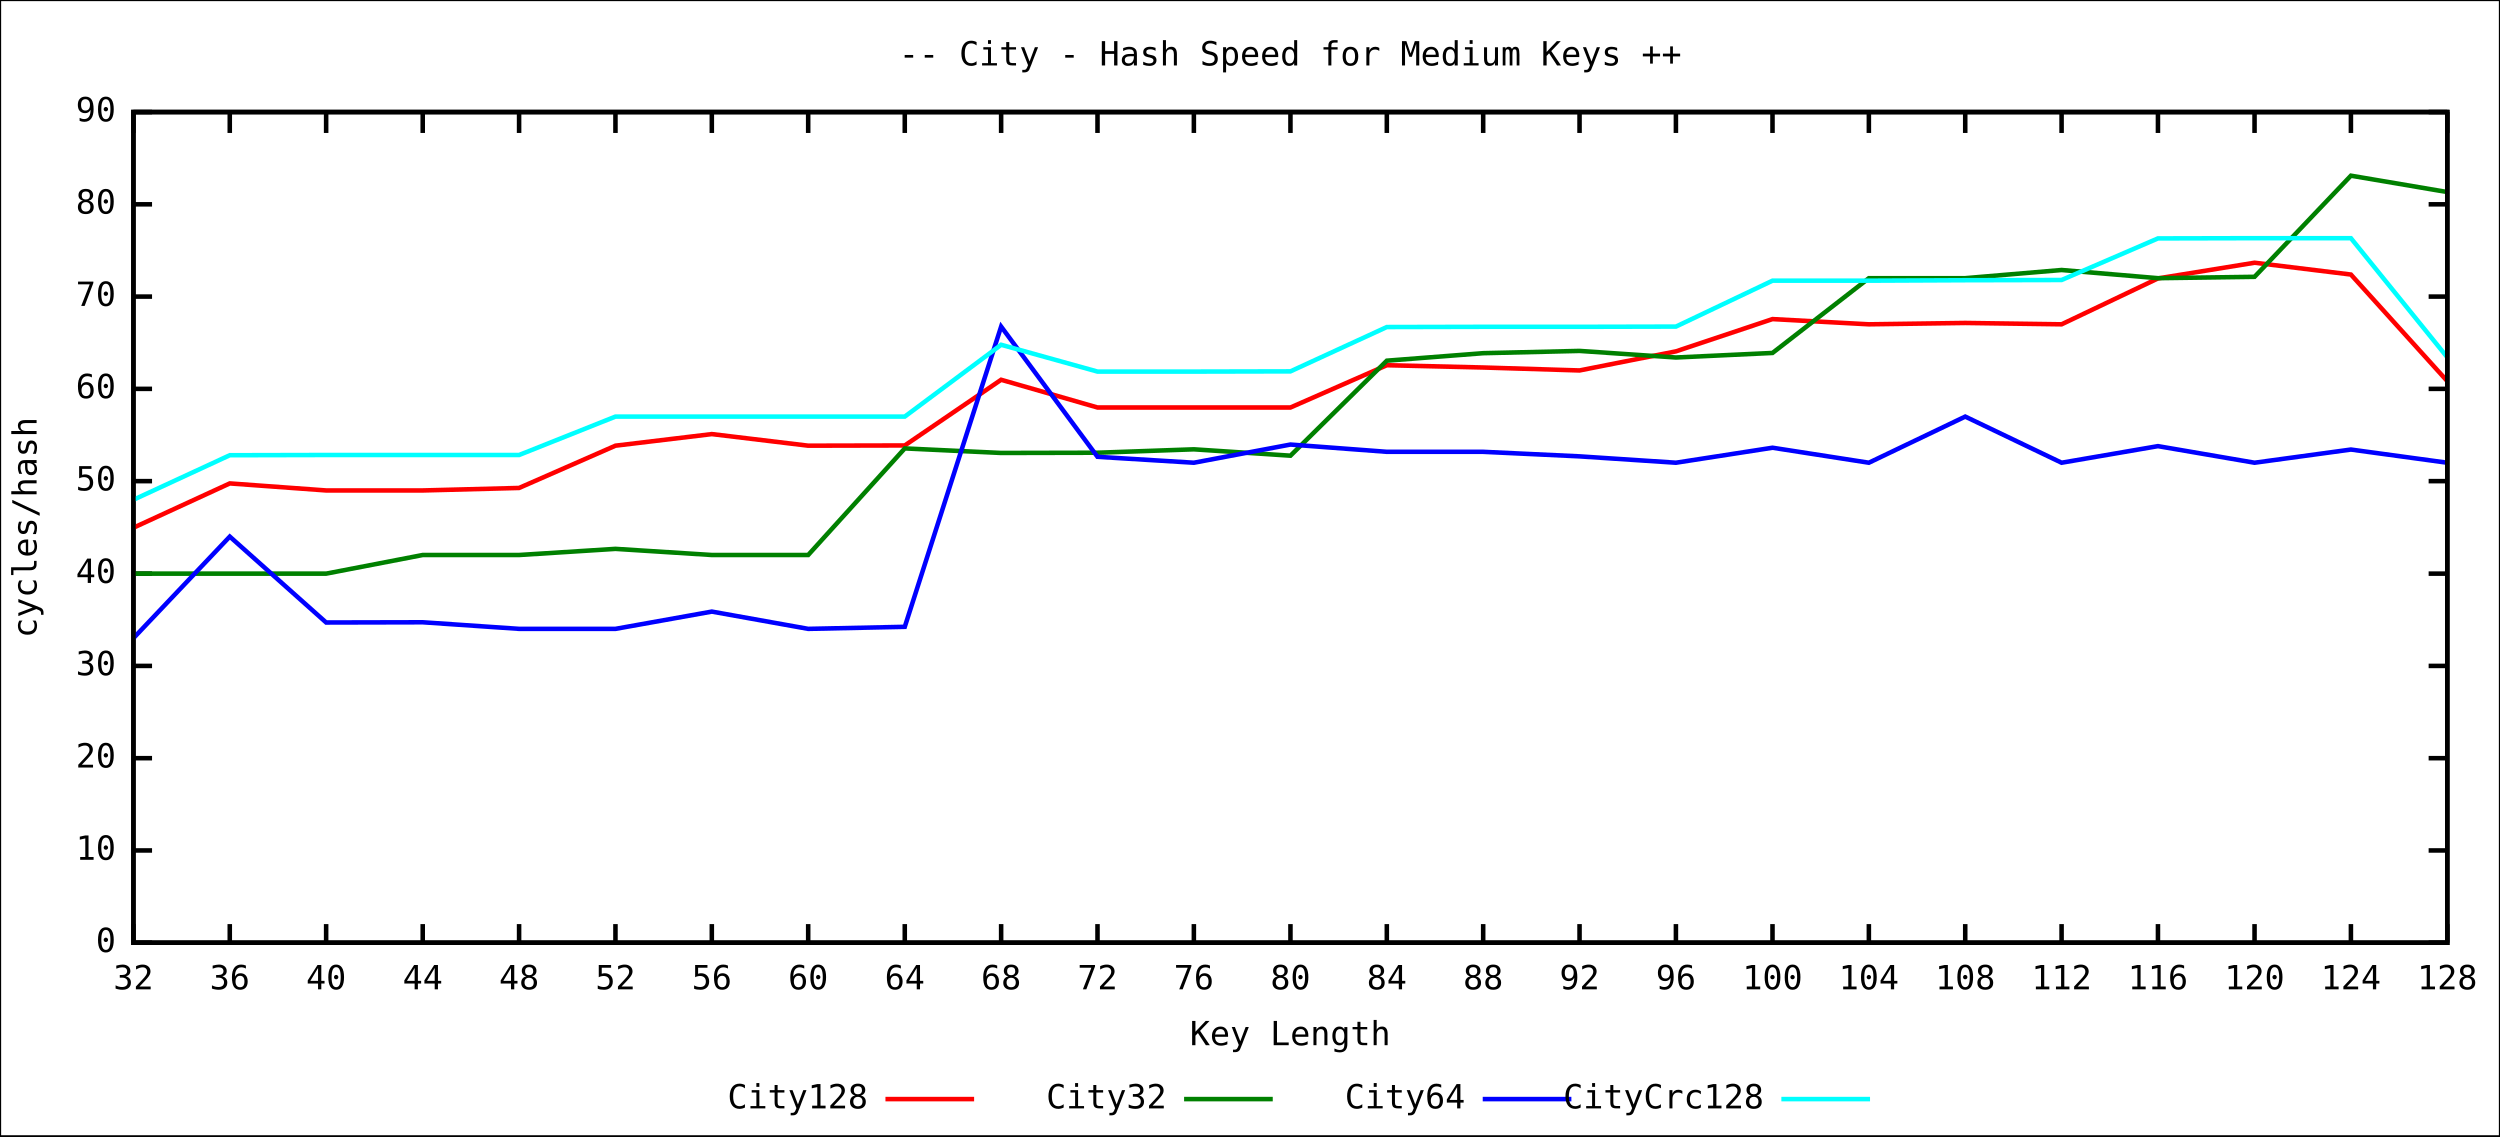
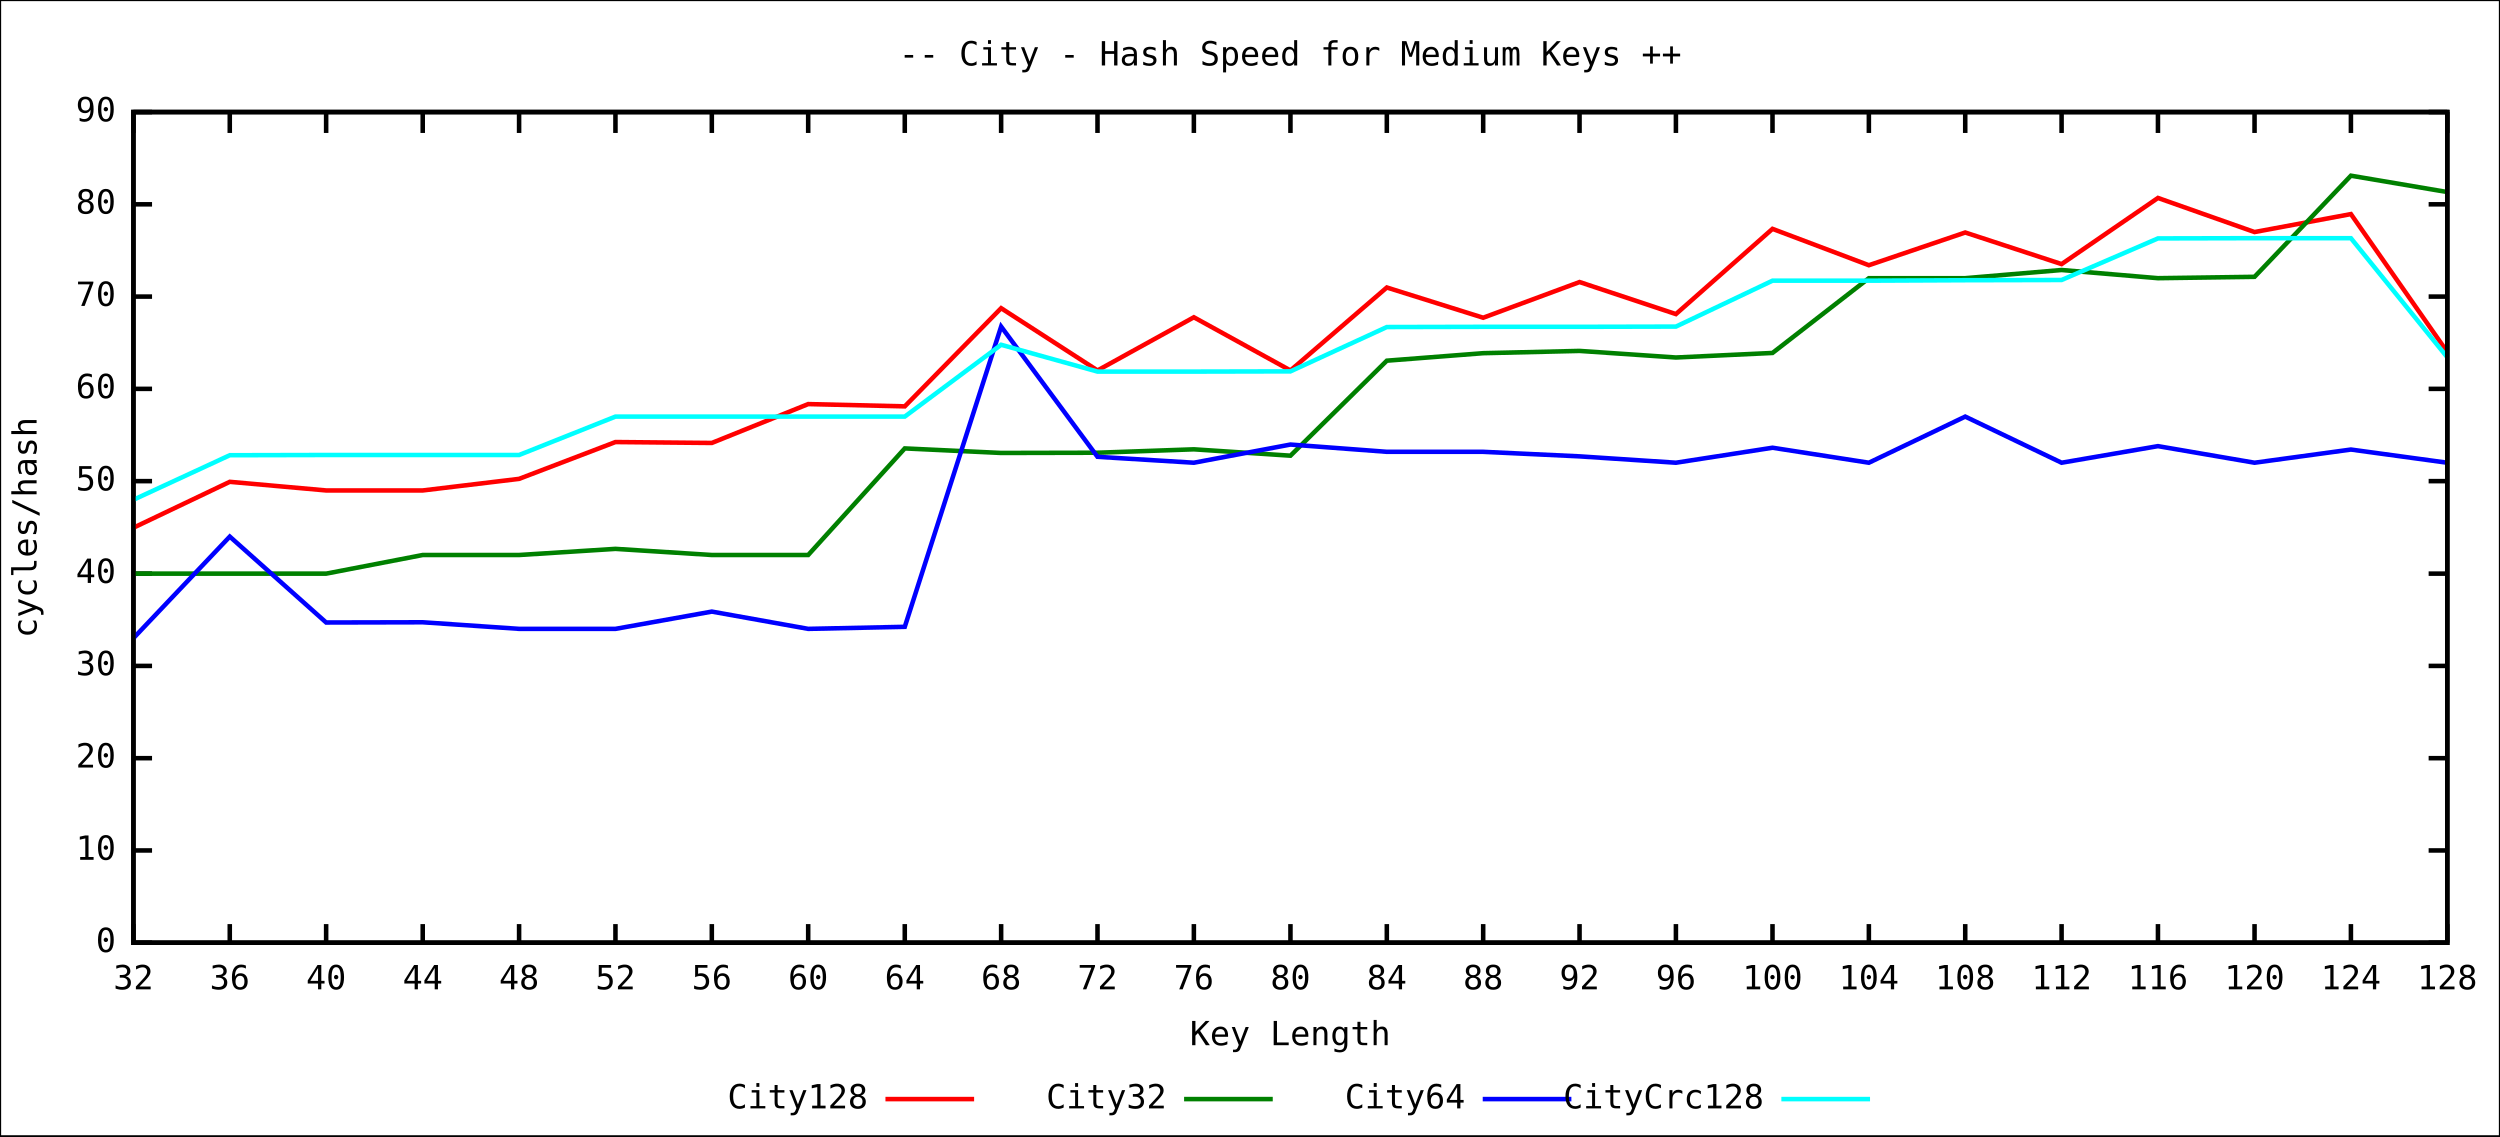
<svg xmlns="http://www.w3.org/2000/svg" xmlns:xlink="http://www.w3.org/1999/xlink" width="1100" height="500" viewBox="0 0 1100 500">
  <rect x="0" y="0" width="1100" height="500" fill="#ffffff" stroke="black" stroke-width="1" />
  <g id="gnuplot_canvas">
    <defs>
      <circle id="gpDot" r="0.5" stroke-width="0.5" />
      <path id="gpPt0" stroke-width="0.244" stroke="currentColor" d="M-1,0 h2 M0,-1 v2" />
      <path id="gpPt1" stroke-width="0.244" stroke="currentColor" d="M-1,-1 L1,1 M1,-1 L-1,1" />
      <path id="gpPt2" stroke-width="0.244" stroke="currentColor" d="M-1,0 L1,0 M0,-1 L0,1 M-1,-1 L1,1 M-1,1 L1,-1" />
      <rect id="gpPt3" stroke-width="0.244" stroke="currentColor" x="-1" y="-1" width="2" height="2" />
      <rect id="gpPt4" stroke-width="0.244" stroke="currentColor" fill="currentColor" x="-1" y="-1" width="2" height="2" />
      <circle id="gpPt5" stroke-width="0.244" stroke="currentColor" cx="0" cy="0" r="1" />
      <use xlink:href="#gpPt5" id="gpPt6" fill="currentColor" stroke="none" />
      <path id="gpPt7" stroke-width="0.244" stroke="currentColor" d="M0,-1.33 L-1.33,0.67 L1.33,0.67 z" />
      <use xlink:href="#gpPt7" id="gpPt8" fill="currentColor" stroke="none" />
      <use xlink:href="#gpPt7" id="gpPt9" stroke="currentColor" transform="rotate(180)" />
      <use xlink:href="#gpPt9" id="gpPt10" fill="currentColor" stroke="none" />
      <use xlink:href="#gpPt3" id="gpPt11" stroke="currentColor" transform="rotate(45)" />
      <use xlink:href="#gpPt11" id="gpPt12" fill="currentColor" stroke="none" />
    </defs>
    <g style="fill:none; color:white; stroke:black; stroke-width:2.00; stroke-linecap:butt; stroke-linejoin:miter">
</g>
    <g style="fill:none; color:black; stroke:currentColor; stroke-width:2.00; stroke-linecap:butt; stroke-linejoin:miter">
      <path stroke="black" d="M58.7,414.8 L66.9,414.8 M1076.8,414.8 L1068.6,414.8  h0.01" />
      <g transform="translate(51.0,418.9)" style="stroke:none; fill:black; font-family:mono; font-size:11.00pt; text-anchor:end">
        <text> 0</text>
      </g>
      <path stroke="black" d="M58.7,374.2 L66.9,374.2 M1076.8,374.2 L1068.6,374.2  h0.01" />
      <g transform="translate(51.0,378.3)" style="stroke:none; fill:black; font-family:mono; font-size:11.00pt; text-anchor:end">
        <text> 10</text>
      </g>
      <path stroke="black" d="M58.7,333.6 L66.9,333.6 M1076.8,333.6 L1068.6,333.6  h0.01" />
      <g transform="translate(51.0,337.7)" style="stroke:none; fill:black; font-family:mono; font-size:11.00pt; text-anchor:end">
        <text> 20</text>
      </g>
      <path stroke="black" d="M58.7,293.0 L66.9,293.0 M1076.8,293.0 L1068.6,293.0  h0.01" />
      <g transform="translate(51.0,297.1)" style="stroke:none; fill:black; font-family:mono; font-size:11.00pt; text-anchor:end">
        <text> 30</text>
      </g>
      <path stroke="black" d="M58.7,252.4 L66.9,252.4 M1076.8,252.4 L1068.6,252.4  h0.01" />
      <g transform="translate(51.0,256.5)" style="stroke:none; fill:black; font-family:mono; font-size:11.00pt; text-anchor:end">
        <text> 40</text>
      </g>
      <path stroke="black" d="M58.7,211.7 L66.9,211.7 M1076.8,211.7 L1068.6,211.7  h0.01" />
      <g transform="translate(51.0,215.8)" style="stroke:none; fill:black; font-family:mono; font-size:11.00pt; text-anchor:end">
        <text> 50</text>
      </g>
      <path stroke="black" d="M58.7,171.1 L66.9,171.1 M1076.8,171.1 L1068.6,171.1  h0.01" />
      <g transform="translate(51.0,175.2)" style="stroke:none; fill:black; font-family:mono; font-size:11.00pt; text-anchor:end">
        <text> 60</text>
      </g>
      <path stroke="black" d="M58.7,130.5 L66.9,130.5 M1076.8,130.5 L1068.6,130.5  h0.01" />
      <g transform="translate(51.0,134.6)" style="stroke:none; fill:black; font-family:mono; font-size:11.00pt; text-anchor:end">
        <text> 70</text>
      </g>
      <path stroke="black" d="M58.7,89.9 L66.9,89.9 M1076.8,89.9 L1068.6,89.9  h0.01" />
      <g transform="translate(51.0,94.0)" style="stroke:none; fill:black; font-family:mono; font-size:11.00pt; text-anchor:end">
        <text> 80</text>
      </g>
      <path stroke="black" d="M58.7,49.3 L66.9,49.3 M1076.8,49.3 L1068.6,49.3  h0.01" />
      <g transform="translate(51.0,53.4)" style="stroke:none; fill:black; font-family:mono; font-size:11.00pt; text-anchor:end">
        <text> 90</text>
      </g>
      <path stroke="black" d="M58.7,414.8 L58.7,406.6 M58.7,49.3 L58.7,57.5  h0.01" />
      <g transform="translate(58.7,435.3)" style="stroke:none; fill:black; font-family:mono; font-size:11.00pt; text-anchor:middle">
        <text> 32</text>
      </g>
      <path stroke="black" d="M101.1,414.8 L101.1,406.6 M101.1,49.3 L101.1,57.5  h0.01" />
      <g transform="translate(101.1,435.3)" style="stroke:none; fill:black; font-family:mono; font-size:11.00pt; text-anchor:middle">
        <text> 36</text>
      </g>
      <path stroke="black" d="M143.5,414.8 L143.5,406.6 M143.5,49.3 L143.5,57.5  h0.01" />
      <g transform="translate(143.5,435.3)" style="stroke:none; fill:black; font-family:mono; font-size:11.00pt; text-anchor:middle">
        <text> 40</text>
      </g>
      <path stroke="black" d="M186.0,414.8 L186.0,406.6 M186.0,49.3 L186.0,57.5  h0.01" />
      <g transform="translate(186.0,435.3)" style="stroke:none; fill:black; font-family:mono; font-size:11.00pt; text-anchor:middle">
        <text> 44</text>
      </g>
      <path stroke="black" d="M228.4,414.8 L228.4,406.6 M228.4,49.3 L228.4,57.5  h0.01" />
      <g transform="translate(228.4,435.3)" style="stroke:none; fill:black; font-family:mono; font-size:11.00pt; text-anchor:middle">
        <text> 48</text>
      </g>
      <path stroke="black" d="M270.8,414.8 L270.8,406.6 M270.8,49.3 L270.8,57.5  h0.01" />
      <g transform="translate(270.8,435.3)" style="stroke:none; fill:black; font-family:mono; font-size:11.00pt; text-anchor:middle">
        <text> 52</text>
      </g>
      <path stroke="black" d="M313.2,414.8 L313.2,406.6 M313.2,49.3 L313.2,57.5  h0.01" />
      <g transform="translate(313.2,435.3)" style="stroke:none; fill:black; font-family:mono; font-size:11.00pt; text-anchor:middle">
        <text> 56</text>
      </g>
      <path stroke="black" d="M355.6,414.8 L355.6,406.6 M355.6,49.3 L355.6,57.5  h0.01" />
      <g transform="translate(355.6,435.3)" style="stroke:none; fill:black; font-family:mono; font-size:11.00pt; text-anchor:middle">
        <text> 60</text>
      </g>
      <path stroke="black" d="M398.1,414.8 L398.1,406.6 M398.1,49.3 L398.1,57.5  h0.01" />
      <g transform="translate(398.1,435.3)" style="stroke:none; fill:black; font-family:mono; font-size:11.00pt; text-anchor:middle">
        <text> 64</text>
      </g>
      <path stroke="black" d="M440.5,414.8 L440.5,406.6 M440.5,49.3 L440.5,57.5  h0.01" />
      <g transform="translate(440.5,435.3)" style="stroke:none; fill:black; font-family:mono; font-size:11.00pt; text-anchor:middle">
        <text> 68</text>
      </g>
      <path stroke="black" d="M482.9,414.8 L482.9,406.6 M482.9,49.3 L482.9,57.5  h0.01" />
      <g transform="translate(482.9,435.3)" style="stroke:none; fill:black; font-family:mono; font-size:11.00pt; text-anchor:middle">
        <text> 72</text>
      </g>
      <path stroke="black" d="M525.3,414.8 L525.3,406.6 M525.3,49.3 L525.3,57.5  h0.01" />
      <g transform="translate(525.3,435.3)" style="stroke:none; fill:black; font-family:mono; font-size:11.00pt; text-anchor:middle">
        <text> 76</text>
      </g>
      <path stroke="black" d="M567.8,414.8 L567.8,406.6 M567.8,49.3 L567.8,57.5  h0.01" />
      <g transform="translate(567.8,435.3)" style="stroke:none; fill:black; font-family:mono; font-size:11.00pt; text-anchor:middle">
        <text> 80</text>
      </g>
      <path stroke="black" d="M610.2,414.8 L610.2,406.6 M610.2,49.3 L610.2,57.5  h0.01" />
      <g transform="translate(610.2,435.3)" style="stroke:none; fill:black; font-family:mono; font-size:11.00pt; text-anchor:middle">
        <text> 84</text>
      </g>
      <path stroke="black" d="M652.6,414.8 L652.6,406.6 M652.6,49.3 L652.6,57.5  h0.01" />
      <g transform="translate(652.6,435.3)" style="stroke:none; fill:black; font-family:mono; font-size:11.00pt; text-anchor:middle">
        <text> 88</text>
      </g>
      <path stroke="black" d="M695.0,414.8 L695.0,406.6 M695.0,49.3 L695.0,57.5  h0.01" />
      <g transform="translate(695.0,435.3)" style="stroke:none; fill:black; font-family:mono; font-size:11.00pt; text-anchor:middle">
        <text> 92</text>
      </g>
      <path stroke="black" d="M737.4,414.8 L737.4,406.6 M737.4,49.3 L737.4,57.5  h0.01" />
      <g transform="translate(737.4,435.3)" style="stroke:none; fill:black; font-family:mono; font-size:11.00pt; text-anchor:middle">
        <text> 96</text>
      </g>
      <path stroke="black" d="M779.9,414.8 L779.9,406.6 M779.9,49.3 L779.9,57.5  h0.01" />
      <g transform="translate(779.9,435.3)" style="stroke:none; fill:black; font-family:mono; font-size:11.00pt; text-anchor:middle">
        <text> 100</text>
      </g>
      <path stroke="black" d="M822.3,414.8 L822.3,406.6 M822.3,49.3 L822.3,57.5  h0.01" />
      <g transform="translate(822.3,435.3)" style="stroke:none; fill:black; font-family:mono; font-size:11.00pt; text-anchor:middle">
        <text> 104</text>
      </g>
      <path stroke="black" d="M864.7,414.8 L864.7,406.6 M864.7,49.3 L864.7,57.5  h0.01" />
      <g transform="translate(864.7,435.3)" style="stroke:none; fill:black; font-family:mono; font-size:11.00pt; text-anchor:middle">
        <text> 108</text>
      </g>
      <path stroke="black" d="M907.1,414.8 L907.1,406.6 M907.1,49.3 L907.1,57.5  h0.01" />
      <g transform="translate(907.1,435.3)" style="stroke:none; fill:black; font-family:mono; font-size:11.00pt; text-anchor:middle">
        <text> 112</text>
      </g>
      <path stroke="black" d="M949.5,414.8 L949.5,406.6 M949.5,49.3 L949.5,57.5  h0.01" />
      <g transform="translate(949.5,435.3)" style="stroke:none; fill:black; font-family:mono; font-size:11.00pt; text-anchor:middle">
        <text> 116</text>
      </g>
      <path stroke="black" d="M992.0,414.8 L992.0,406.6 M992.0,49.3 L992.0,57.5  h0.01" />
      <g transform="translate(992.0,435.3)" style="stroke:none; fill:black; font-family:mono; font-size:11.00pt; text-anchor:middle">
        <text> 120</text>
      </g>
      <path stroke="black" d="M1034.4,414.8 L1034.4,406.6 M1034.4,49.3 L1034.4,57.5  h0.01" />
      <g transform="translate(1034.4,435.3)" style="stroke:none; fill:black; font-family:mono; font-size:11.00pt; text-anchor:middle">
        <text> 124</text>
      </g>
      <path stroke="black" d="M1076.8,414.8 L1076.8,406.6 M1076.8,49.3 L1076.8,57.5  h0.01" />
      <g transform="translate(1076.8,435.3)" style="stroke:none; fill:black; font-family:mono; font-size:11.00pt; text-anchor:middle">
        <text> 128</text>
      </g>
      <path stroke="black" d="M58.7,49.3 L58.7,414.8 L1076.8,414.8 L1076.8,49.3 L58.7,49.3 Z  h0.01" />
      <g transform="translate(16.1,232.1) rotate(270)" style="stroke:none; fill:black; font-family:mono; font-size:11.00pt; text-anchor:middle">
        <text>cycles/hash</text>
      </g>
      <g transform="translate(567.7,459.9)" style="stroke:none; fill:black; font-family:mono; font-size:11.00pt; text-anchor:middle">
        <text>Key Length</text>
      </g>
      <g transform="translate(567.7,28.8)" style="stroke:none; fill:black; font-family:mono; font-size:11.00pt; text-anchor:middle">
        <text>
          <a href="City.short.svg">--</a> City - Hash Speed for Medium Keys <a href="City.long.svg">++</a>
        </text>
      </g>
    </g>
    <g id="City128">
      <g style="fill:none; color:red; stroke:currentColor; stroke-width:2.00; stroke-linecap:butt; stroke-linejoin:miter">
        <g visibility="visible">
          <g transform="translate(381.9,487.7)" style="stroke:none; fill:black; font-family:mono; font-size:11.00pt; text-anchor:end">
            <text>City128</text>
          </g>
          <path d="M389.6,483.6 L428.6,483.6  h0.01" />
        </g>
-         <path d="M58.7,232.2 L101.1,212.7 L143.5,215.8 L186.0,215.8 L228.4,214.7 L270.8,196.1 L313.2,191.0 L355.6,196.1    L398.1,196.0 L440.5,167.1 L482.9,179.3 L525.3,179.3 L567.8,179.3 L610.2,160.7 L652.6,161.7 L695.0,163.0    L737.4,154.6 L779.9,140.4 L822.3,142.7 L864.7,142.1 L907.1,142.7 L949.5,122.5 L992.0,115.6 L1034.4,120.8    L1076.8,167.7  h0.01" />
+         <path d="M58.7,232.2 L101.1,212.0 L143.5,215.8 L186.0,215.8 L228.4,210.7 L270.8,194.5 L313.2,194.9 L355.6,177.8    L398.1,178.8 L440.5,135.6 L482.9,163.0 L525.3,139.6 L567.8,163.0 L610.2,126.5 L652.6,139.8 L695.0,124.1    L737.4,138.2 L779.9,100.7 L822.3,116.7 L864.7,102.3 L907.1,116.2 L949.5,87.1 L992.0,102.1 L1034.4,94.2    L1076.8,154.9  h0.01" />
      </g>
    </g>
    <g id="City32">
      <g style="fill:none; color:green; stroke:currentColor; stroke-width:2.00; stroke-linecap:butt; stroke-linejoin:miter">
        <g visibility="visible">
          <g transform="translate(513.3,487.7)" style="stroke:none; fill:black; font-family:mono; font-size:11.00pt; text-anchor:end">
            <text>City32</text>
          </g>
          <path d="M521.0,483.6 L560.0,483.6  h0.01" />
        </g>
        <path d="M58.7,252.4 L101.1,252.4 L143.5,252.4 L186.0,244.2 L228.4,244.2 L270.8,241.5 L313.2,244.2 L355.6,244.2    L398.1,197.3 L440.5,199.3 L482.9,199.2 L525.3,197.7 L567.8,200.5 L610.2,158.7 L652.6,155.4 L695.0,154.4    L737.4,157.3 L779.9,155.3 L822.3,122.4 L864.7,122.4 L907.1,118.8 L949.5,122.4 L992.0,121.8 L1034.4,77.3    L1076.8,84.5  h0.01" />
      </g>
    </g>
    <g id="City64">
      <g style="fill:none; color:blue; stroke:currentColor; stroke-width:2.00; stroke-linecap:butt; stroke-linejoin:miter">
        <g visibility="visible">
          <g transform="translate(644.7,487.7)" style="stroke:none; fill:black; font-family:mono; font-size:11.00pt; text-anchor:end">
            <text>City64</text>
          </g>
          <path d="M652.4,483.6 L691.4,483.6  h0.01" />
        </g>
        <path d="M58.7,280.8 L101.1,236.1 L143.5,273.9 L186.0,273.8 L228.4,276.7 L270.8,276.7 L313.2,269.1 L355.6,276.7    L398.1,275.8 L440.5,143.7 L482.9,201.0 L525.3,203.6 L567.8,195.6 L610.2,198.8 L652.6,198.8 L695.0,200.8    L737.4,203.6 L779.9,197.0 L822.3,203.6 L864.7,183.3 L907.1,203.6 L949.5,196.3 L992.0,203.6 L1034.4,197.8    L1076.8,203.6  h0.01" />
      </g>
    </g>
    <g id="CityCrc128">
      <g style="fill:none; color:cyan; stroke:currentColor; stroke-width:2.00; stroke-linecap:butt; stroke-linejoin:miter">
        <g visibility="visible">
          <g transform="translate(776.1,487.7)" style="stroke:none; fill:black; font-family:mono; font-size:11.00pt; text-anchor:end">
            <text>CityCrc128</text>
          </g>
          <path d="M783.8,483.6 L822.8,483.6  h0.01" />
        </g>
        <path d="M58.7,219.9 L101.1,200.3 L143.5,200.2 L186.0,200.2 L228.4,200.2 L270.8,183.3 L313.2,183.3 L355.6,183.3    L398.1,183.3 L440.5,151.7 L482.9,163.5 L525.3,163.5 L567.8,163.4 L610.2,143.9 L652.6,143.8 L695.0,143.8    L737.4,143.7 L779.9,123.5 L822.3,123.5 L864.7,123.3 L907.1,123.2 L949.5,104.9 L992.0,104.8 L1034.4,104.8    L1076.8,157.2  h0.01" />
      </g>
    </g>
    <g style="fill:none; color:black; stroke:currentColor; stroke-width:2.00; stroke-linecap:butt; stroke-linejoin:miter">
      <path stroke="black" d="M58.7,49.3 L58.7,414.8 L1076.8,414.8 L1076.8,49.3 L58.7,49.3 Z  h0.01" />
    </g>
  </g>
  <text id="coord_text" text-anchor="start" pointer-events="none" font-size="12" font-family="Arial" visibility="hidden"> </text>
</svg>
